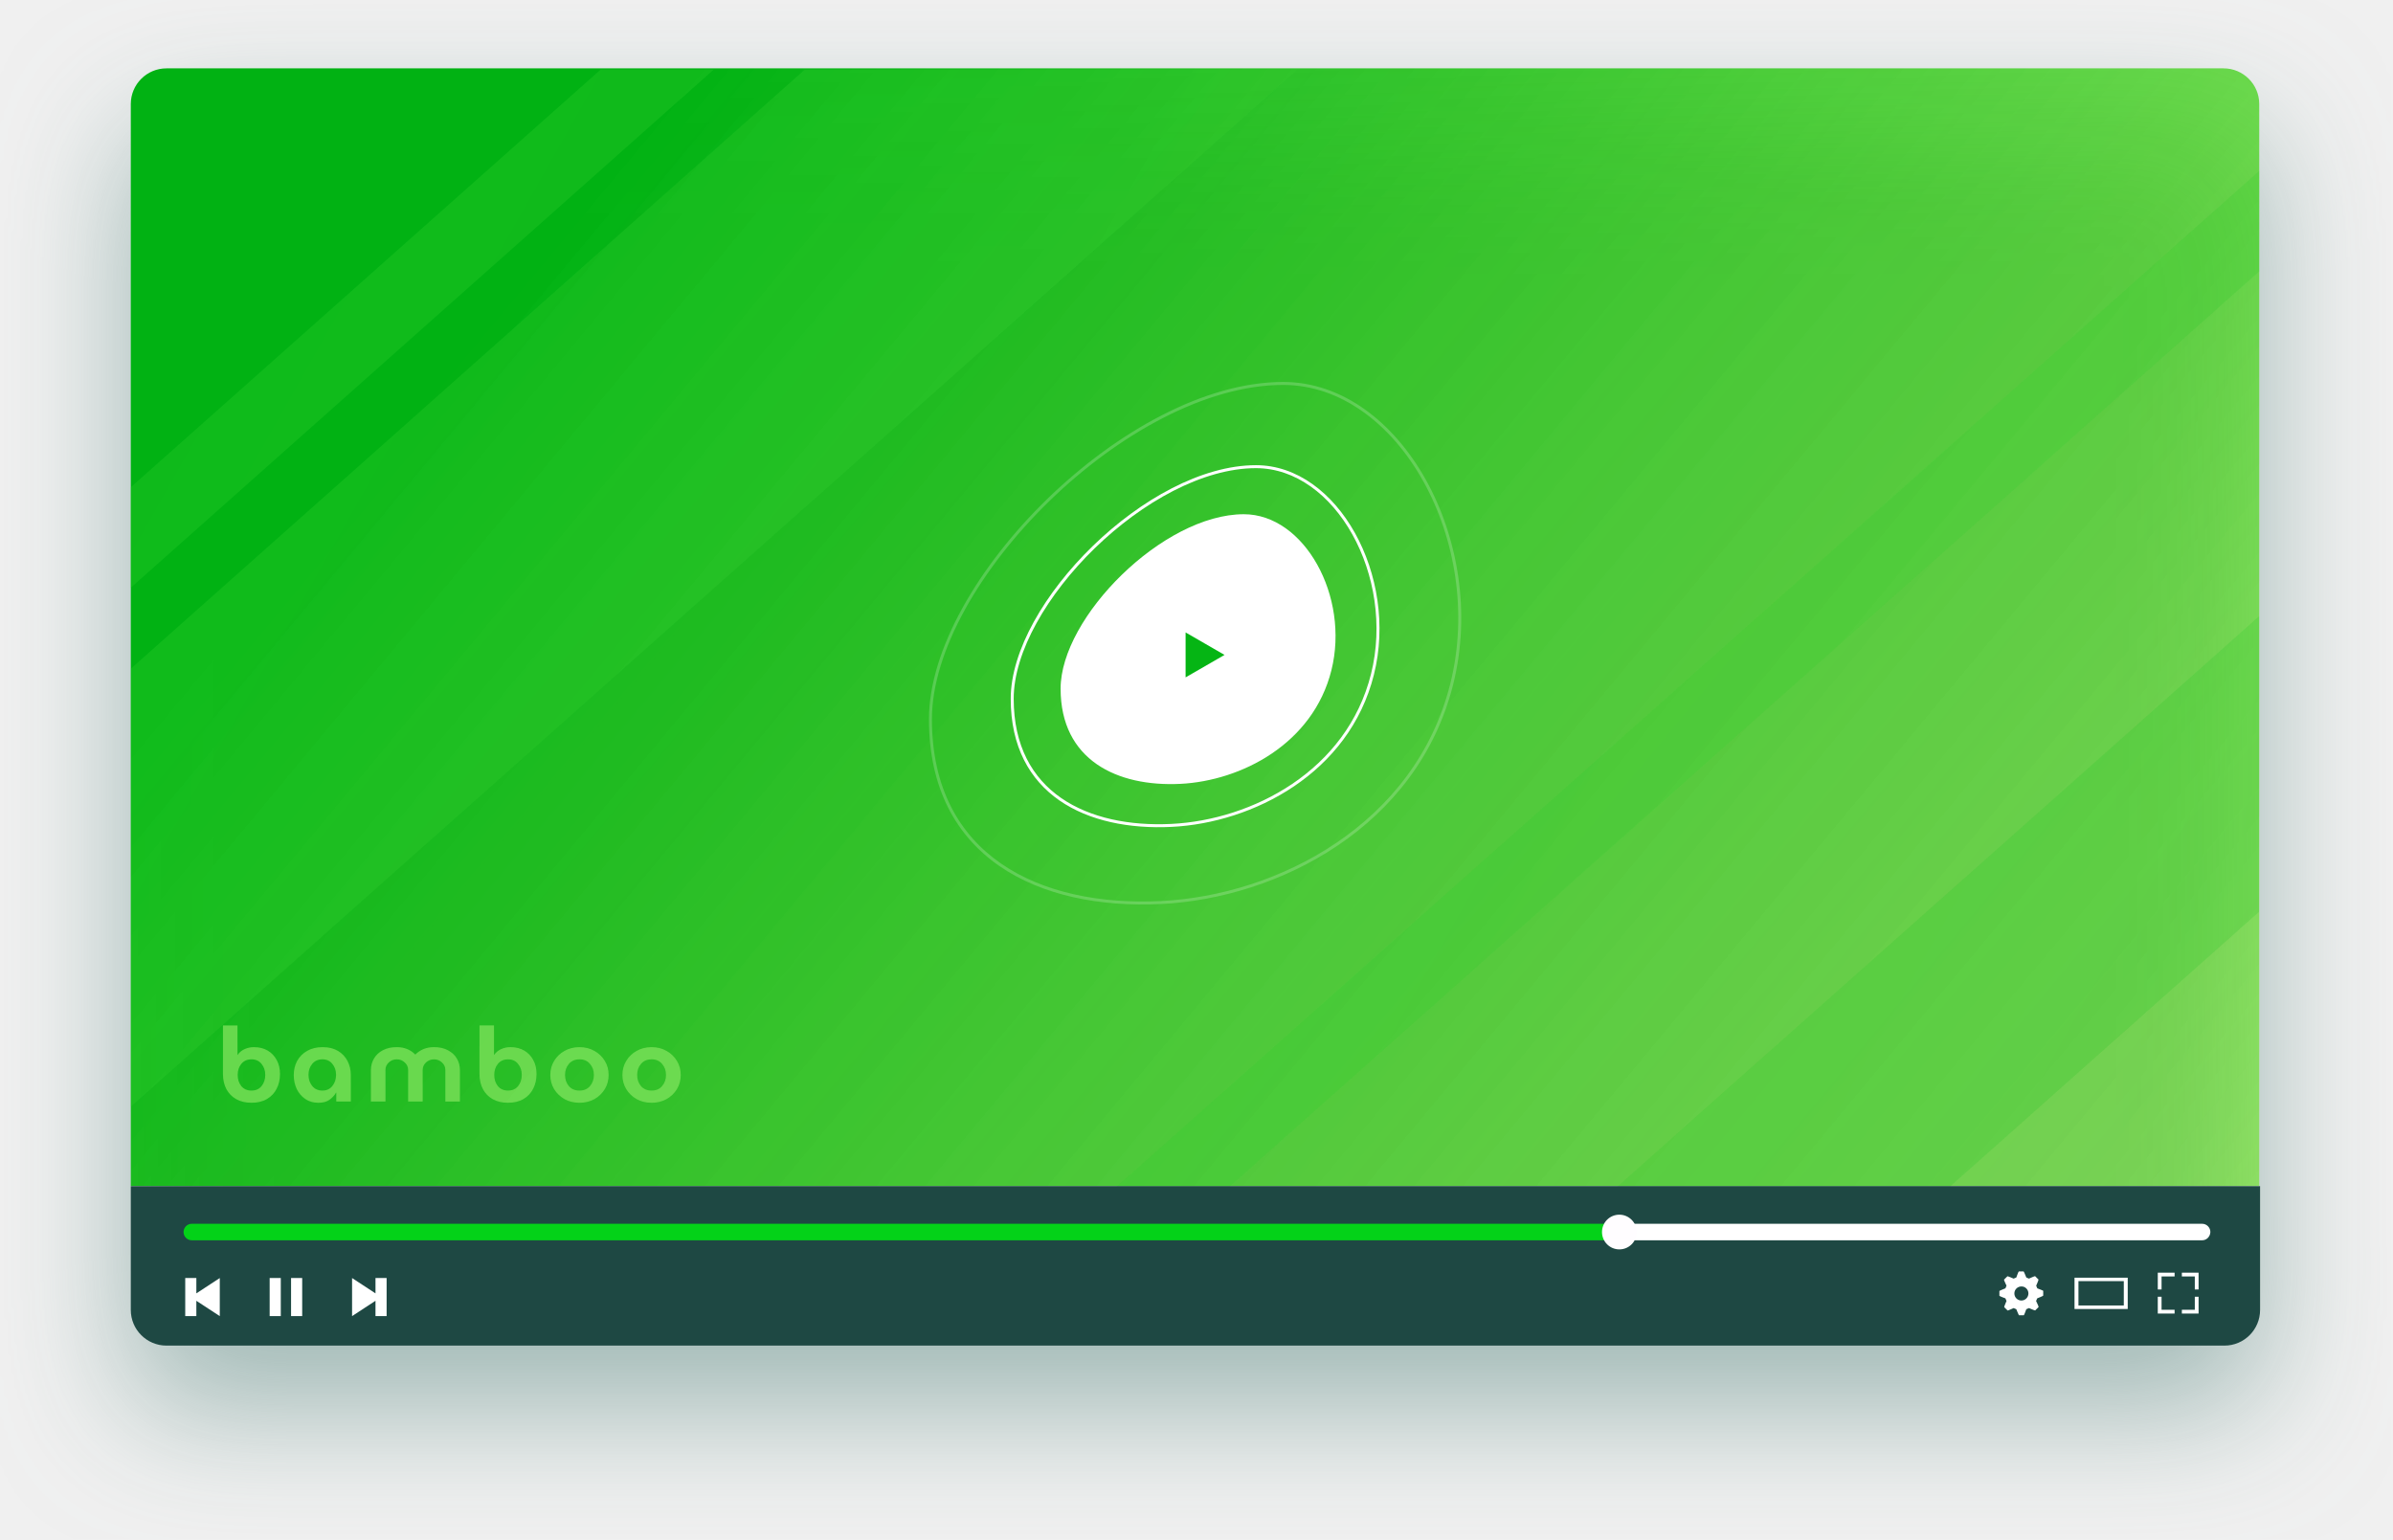
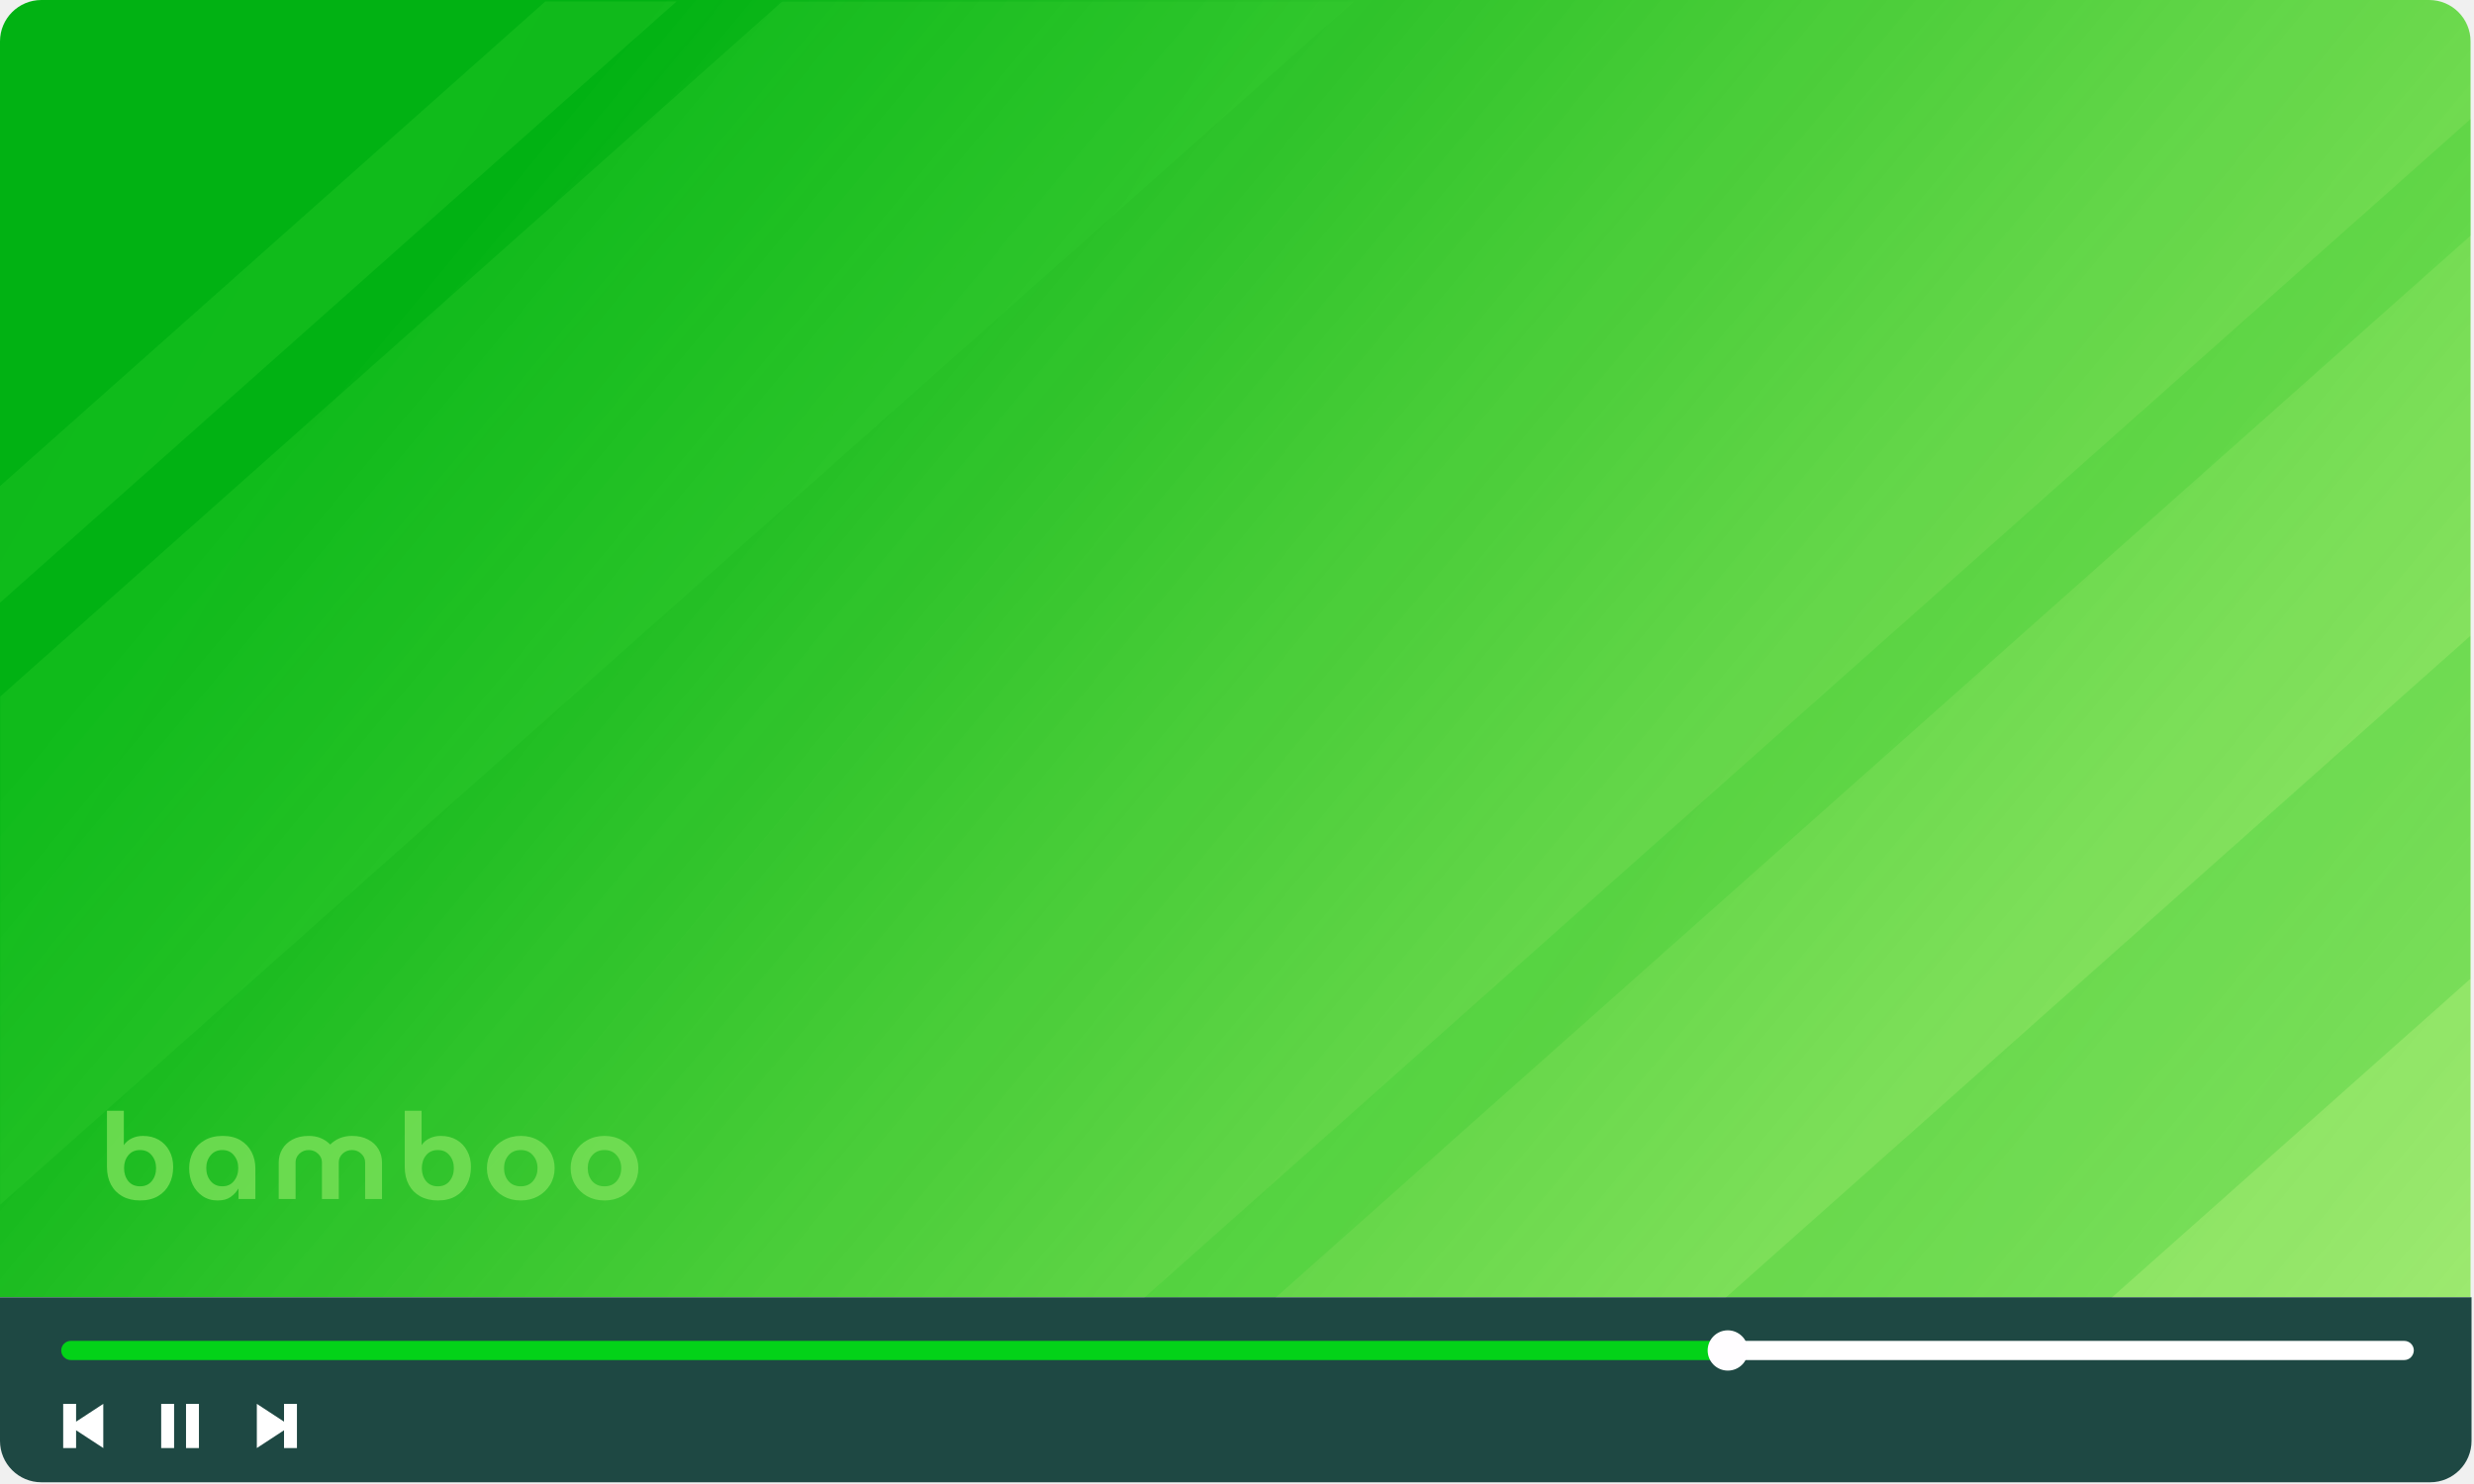
- <svg xmlns="http://www.w3.org/2000/svg" width="805" height="518" viewBox="0 0 805 518" fill="none">
-   <g filter="url(#filter0_d)">
-     <path d="M760 399L760 35C760 28.373 754.627 23 748 23L56 23C49.373 23 44 28.373 44 35L44 399L760 399Z" fill="url(#paint0_linear)" />
-     <path d="M655.831 399.317H543.971L759.928 207.341V306.78L655.831 399.317ZM375.501 399.317H413.524L759.985 91.329V57.528L375.501 399.317ZM44 163.919V197.72L240.067 23.425H202.044L44 163.919ZM436.361 23.475H270.667L44.057 224.922V372.216L436.361 23.475Z" fill="url(#paint1_linear)" fill-opacity="0.3" />
-     <path d="M84.596 371C82.646 371 80.945 370.603 79.495 369.809C78.068 369.014 76.962 367.893 76.177 366.445C75.392 364.973 75 363.256 75 361.294V345H79.887V354.916H79.923C80.47 354.099 81.231 353.456 82.206 352.989C83.204 352.522 84.275 352.288 85.416 352.288C87.2 352.288 88.745 352.674 90.053 353.445C91.361 354.216 92.372 355.279 93.085 356.633C93.823 357.965 94.191 359.518 94.191 361.294C94.191 363.163 93.811 364.833 93.05 366.305C92.312 367.753 91.231 368.898 89.804 369.739C88.377 370.58 86.641 371 84.596 371ZM84.596 366.9C86.046 366.9 87.176 366.398 87.984 365.394C88.817 364.366 89.233 363.116 89.233 361.644C89.233 360.173 88.817 358.934 87.984 357.93C87.176 356.902 86.046 356.388 84.596 356.388C83.145 356.388 82.004 356.902 81.171 357.93C80.363 358.934 79.958 360.173 79.958 361.644C79.958 363.116 80.363 364.366 81.171 365.394C82.004 366.398 83.145 366.9 84.596 366.9ZM107.062 371C105.397 371 103.946 370.58 102.71 369.739C101.473 368.898 100.51 367.776 99.82 366.375C99.154 364.95 98.822 363.385 98.822 361.679C98.822 359.927 99.202 358.339 99.963 356.914C100.748 355.489 101.866 354.367 103.316 353.55C104.767 352.709 106.503 352.288 108.524 352.288C110.569 352.288 112.293 352.709 113.697 353.55C115.1 354.391 116.17 355.524 116.907 356.949C117.644 358.374 118.013 359.951 118.013 361.679V370.58H113.126V367.601H113.054C112.508 368.535 111.758 369.341 110.807 370.019C109.88 370.673 108.631 371 107.062 371ZM108.453 366.9C109.88 366.9 110.997 366.386 111.806 365.358C112.638 364.331 113.054 363.081 113.054 361.609C113.054 360.161 112.638 358.934 111.806 357.93C110.997 356.902 109.88 356.388 108.453 356.388C107.002 356.388 105.861 356.902 105.028 357.93C104.196 358.934 103.78 360.161 103.78 361.609C103.78 363.081 104.196 364.331 105.028 365.358C105.861 366.386 107.002 366.9 108.453 366.9ZM124.779 370.58V359.962C124.779 358.561 125.124 357.276 125.814 356.108C126.504 354.94 127.491 354.017 128.775 353.34C130.083 352.639 131.652 352.288 133.483 352.288C134.791 352.288 135.968 352.51 137.015 352.954C138.061 353.398 138.953 354.005 139.69 354.776H139.726C140.487 354.005 141.39 353.398 142.437 352.954C143.507 352.51 144.696 352.288 146.004 352.288C147.835 352.288 149.393 352.639 150.677 353.34C151.985 354.017 152.984 354.94 153.673 356.108C154.363 357.276 154.708 358.561 154.708 359.962V370.58H149.821V359.962C149.821 358.981 149.44 358.14 148.679 357.439C147.942 356.739 147.05 356.388 146.004 356.388C144.958 356.388 144.054 356.739 143.293 357.439C142.556 358.14 142.187 358.981 142.187 359.962V370.58H137.3V359.962C137.3 358.981 136.92 358.14 136.159 357.439C135.421 356.739 134.53 356.388 133.483 356.388C132.437 356.388 131.533 356.739 130.772 357.439C130.035 358.14 129.666 358.981 129.666 359.962V370.58H124.779ZM170.894 371C168.944 371 167.243 370.603 165.793 369.809C164.366 369.014 163.26 367.893 162.475 366.445C161.691 364.973 161.298 363.256 161.298 361.294V345H166.185V354.916H166.221C166.768 354.099 167.529 353.456 168.504 352.989C169.503 352.522 170.573 352.288 171.714 352.288C173.498 352.288 175.044 352.674 176.351 353.445C177.659 354.216 178.67 355.279 179.384 356.633C180.121 357.965 180.489 359.518 180.489 361.294C180.489 363.163 180.109 364.833 179.348 366.305C178.611 367.753 177.529 368.898 176.102 369.739C174.675 370.58 172.939 371 170.894 371ZM170.894 366.9C172.344 366.9 173.474 366.398 174.283 365.394C175.115 364.366 175.531 363.116 175.531 361.644C175.531 360.173 175.115 358.934 174.283 357.93C173.474 356.902 172.344 356.388 170.894 356.388C169.443 356.388 168.302 356.902 167.469 357.93C166.661 358.934 166.256 360.173 166.256 361.644C166.256 363.116 166.661 364.366 167.469 365.394C168.302 366.398 169.443 366.9 170.894 366.9ZM194.93 371C193.051 371 191.375 370.591 189.9 369.774C188.426 368.933 187.26 367.811 186.404 366.41C185.548 364.985 185.12 363.396 185.12 361.644C185.12 359.892 185.548 358.315 186.404 356.914C187.26 355.489 188.426 354.367 189.9 353.55C191.375 352.709 193.051 352.288 194.93 352.288C196.809 352.288 198.485 352.709 199.96 353.55C201.434 354.367 202.599 355.489 203.455 356.914C204.311 358.315 204.739 359.892 204.739 361.644C204.739 363.396 204.311 364.985 203.455 366.41C202.599 367.811 201.434 368.933 199.96 369.774C198.485 370.591 196.809 371 194.93 371ZM194.93 366.9C196.428 366.9 197.605 366.398 198.461 365.394C199.341 364.366 199.781 363.116 199.781 361.644C199.781 360.173 199.341 358.934 198.461 357.93C197.605 356.902 196.428 356.388 194.93 356.388C193.432 356.388 192.243 356.902 191.363 357.93C190.507 358.934 190.079 360.173 190.079 361.644C190.079 363.116 190.507 364.366 191.363 365.394C192.243 366.398 193.432 366.9 194.93 366.9ZM219.19 371C217.312 371 215.635 370.591 214.161 369.774C212.686 368.933 211.521 367.811 210.665 366.41C209.809 364.985 209.381 363.396 209.381 361.644C209.381 359.892 209.809 358.315 210.665 356.914C211.521 355.489 212.686 354.367 214.161 353.55C215.635 352.709 217.312 352.288 219.19 352.288C221.069 352.288 222.746 352.709 224.22 353.55C225.694 354.367 226.86 355.489 227.716 356.914C228.572 358.315 229 359.892 229 361.644C229 363.396 228.572 364.985 227.716 366.41C226.86 367.811 225.694 368.933 224.22 369.774C222.746 370.591 221.069 371 219.19 371ZM219.19 366.9C220.689 366.9 221.866 366.398 222.722 365.394C223.602 364.366 224.042 363.116 224.042 361.644C224.042 360.173 223.602 358.934 222.722 357.93C221.866 356.902 220.689 356.388 219.19 356.388C217.692 356.388 216.503 356.902 215.623 357.93C214.767 358.934 214.339 360.173 214.339 361.644C214.339 363.116 214.767 364.366 215.623 365.394C216.503 366.398 217.692 366.9 219.19 366.9Z" fill="#7BE159" fill-opacity="0.8" />
-     <path d="M760.286 399.069H44V440.698C44 447.325 49.373 452.698 56 452.698H748.286C754.913 452.698 760.286 447.325 760.286 440.698V399.069Z" fill="#1E4843" />
-     <path d="M740.785 417.267H544.749C543.218 417.267 541.971 416.02 541.971 414.489C541.971 412.958 543.218 411.711 544.749 411.711H740.785C742.316 411.711 743.563 412.958 743.563 414.489C743.506 416.02 742.316 417.267 740.785 417.267Z" fill="white" />
-     <path d="M544.692 417.267H64.522C62.992 417.267 61.745 416.02 61.745 414.489C61.745 412.958 62.992 411.711 64.522 411.711H544.692C546.223 411.711 547.47 412.958 547.47 414.489C547.47 416.02 546.223 417.267 544.692 417.267Z" fill="#03D218" />
-     <path d="M550.588 414.489C550.588 417.72 547.98 420.328 544.749 420.328C541.517 420.328 538.91 417.72 538.91 414.489C538.91 411.257 541.517 408.649 544.749 408.649C547.923 408.649 550.588 411.257 550.588 414.489Z" fill="#FFFDFF" />
-     <path d="M97.913 429.966H101.655V442.778H97.913V429.966ZM90.714 442.778H94.455V429.966H90.714V442.778ZM126.315 429.966V435.125L118.435 429.966V442.778L126.315 437.62V442.778H130.057V429.966H126.315ZM62.312 429.966V442.778H66.053V437.62L73.933 442.778V429.966L66.053 435.125V429.966H62.312Z" fill="white" />
-     <path d="M685.343 433.433L684.97 432.543C684.97 432.543 685.84 430.542 685.747 430.478L684.596 429.334C684.503 429.271 682.544 430.16 682.544 430.16L681.642 429.779C681.642 429.779 680.833 427.746 680.74 427.746H679.123C678.999 427.746 678.283 429.779 678.283 429.779L677.382 430.16C677.382 430.16 675.391 429.303 675.298 429.366L674.147 430.51C674.054 430.573 674.987 432.543 674.987 432.543L674.614 433.433C674.614 433.433 672.593 434.227 672.593 434.322V435.942C672.593 436.069 674.614 436.8 674.614 436.8L674.987 437.69C674.987 437.69 674.116 439.691 674.21 439.755L675.36 440.898C675.422 440.962 677.382 440.072 677.382 440.072L678.283 440.454C678.283 440.454 679.092 442.487 679.185 442.487H680.802C680.927 442.487 681.642 440.454 681.642 440.454L682.544 440.072C682.544 440.072 684.534 440.93 684.627 440.867L685.778 439.723C685.871 439.628 684.938 437.69 684.938 437.69L685.312 436.8C685.312 436.8 687.333 436.006 687.333 435.879V434.259C687.364 434.195 685.343 433.433 685.343 433.433ZM682.357 435.148C682.357 436.451 681.3 437.531 679.994 437.531C678.688 437.531 677.63 436.482 677.63 435.148C677.63 433.846 678.688 432.797 679.994 432.797C681.3 432.765 682.357 433.846 682.357 435.148Z" fill="white" />
-     <path d="M715.762 440.381H697.863V429.852H715.762V440.381ZM699.184 439.198H714.441V431.005H699.184V439.198Z" fill="white" />
-     <path d="M733.975 429.43H738.327V433.814H739.598V428.159H733.975V429.43Z" fill="white" />
-     <path d="M727.146 433.814V429.43H731.53V428.159H725.875V433.814H727.146Z" fill="white" />
-     <path d="M738.327 436.26V440.644H733.975V441.915H739.598V436.26H738.327Z" fill="white" />
-     <path d="M731.529 440.644H727.145V436.26H725.874V441.915H731.529V440.644Z" fill="white" />
-   </g>
-   <path d="M390.55 303.636L390.574 304.136L390.55 303.636ZM487.899 229.92C476.062 277.384 429.751 301.205 390.525 303.137L390.574 304.136C430.075 302.19 476.891 278.195 488.869 230.162L487.899 229.92ZM390.525 303.137C370.156 304.14 350.89 300.308 336.732 290.512C322.599 280.733 313.5 264.975 313.5 241.978H312.5C312.5 265.278 321.74 281.355 336.163 291.334C350.562 301.297 370.071 305.145 390.574 304.136L390.525 303.137ZM313.5 241.978C313.5 230.517 317.614 217.753 324.633 205.035C331.65 192.323 341.554 179.686 353.091 168.487C376.185 146.07 405.731 129.5 431.658 129.5V128.5C405.356 128.5 375.573 145.271 352.395 167.769C340.797 179.027 330.829 191.741 323.758 204.552C316.69 217.358 312.5 230.291 312.5 241.978H313.5ZM431.658 129.5C451.029 129.5 468.047 142.662 478.76 161.858C489.469 181.046 493.82 206.176 487.899 229.92L488.869 230.162C494.856 206.156 490.458 180.766 479.633 161.371C468.814 141.984 451.515 128.5 431.658 128.5V129.5Z" fill="white" fill-opacity="0.2" />
-   <path d="M394.097 277.684L394.121 278.184L394.097 277.684ZM461.221 226.704C453.063 259.417 421.137 275.852 394.072 277.185L394.121 278.184C421.461 276.837 453.892 260.228 462.191 226.946L461.221 226.704ZM394.072 277.185C380.016 277.877 366.74 275.231 356.993 268.488C347.271 261.761 341.005 250.92 341.005 235.075H340.005C340.005 251.223 346.412 262.382 356.424 269.31C366.412 276.22 379.932 278.882 394.121 278.184L394.072 277.185ZM341.005 235.075C341.005 227.189 343.836 218.395 348.68 209.62C353.52 200.849 360.355 192.129 368.318 184.398C384.265 168.92 404.646 157.5 422.505 157.5V156.5C404.271 156.5 383.652 168.121 367.622 183.681C359.597 191.47 352.699 200.268 347.804 209.136C342.912 218 340.005 226.963 340.005 235.075H341.005ZM422.505 157.5C435.816 157.5 447.534 166.546 454.921 179.782C462.303 193.01 465.303 210.337 461.221 226.704L462.191 226.946C466.339 210.316 463.292 192.73 455.794 179.295C448.3 165.868 436.302 156.5 422.505 156.5V157.5Z" fill="white" />
-   <path d="M447.885 225.483C441.7 250.285 417.513 262.704 397.067 263.711C375.837 264.756 356.786 255.731 356.786 231.684C356.786 207.636 391.291 173 418.42 173C438.796 173 454.07 200.681 447.885 225.483Z" fill="url(#paint2_linear)" />
-   <path d="M411.927 220.33L398.831 227.891L398.831 212.769L411.927 220.33Z" fill="#05B514" />
+ <svg xmlns="http://www.w3.org/2000/svg" width="717" height="430" viewBox="0 0 717 430" fill="none">
+   <path d="M716 376L716 12C716 5.373 710.627 0 704 0L12 0C5.373 0 0 5.373 0 12L0 376L716 376Z" fill="url(#paint0_linear)" />
+   <path d="M611.831 376.317H499.971L715.928 184.341V283.78L611.831 376.317ZM331.501 376.317H369.524L715.985 68.329V34.528L331.501 376.317ZM0 140.919V174.72L196.067 0.425H158.044L0 140.919ZM392.361 0.475H226.667L0.057 201.922V349.216L392.361 0.475Z" fill="url(#paint1_linear)" fill-opacity="0.3" />
+   <path d="M40.596 348C38.646 348 36.945 347.603 35.495 346.809C34.068 346.014 32.962 344.893 32.177 343.445C31.392 341.973 31 340.256 31 338.294V322H35.887V331.916H35.923C36.47 331.099 37.231 330.456 38.206 329.989C39.204 329.522 40.275 329.288 41.416 329.288C43.2 329.288 44.745 329.674 46.053 330.445C47.361 331.216 48.372 332.279 49.085 333.633C49.823 334.965 50.191 336.518 50.191 338.294C50.191 340.163 49.811 341.833 49.05 343.305C48.312 344.753 47.23 345.898 45.804 346.739C44.377 347.58 42.641 348 40.596 348ZM40.596 343.9C42.046 343.9 43.176 343.398 43.984 342.394C44.817 341.366 45.233 340.116 45.233 338.644C45.233 337.173 44.817 335.934 43.984 334.93C43.176 333.902 42.046 333.388 40.596 333.388C39.145 333.388 38.004 333.902 37.171 334.93C36.363 335.934 35.958 337.173 35.958 338.644C35.958 340.116 36.363 341.366 37.171 342.394C38.004 343.398 39.145 343.9 40.596 343.9ZM63.062 348C61.397 348 59.946 347.58 58.71 346.739C57.473 345.898 56.51 344.776 55.82 343.375C55.154 341.95 54.822 340.385 54.822 338.679C54.822 336.927 55.202 335.339 55.963 333.914C56.748 332.489 57.865 331.367 59.316 330.55C60.767 329.709 62.503 329.288 64.524 329.288C66.569 329.288 68.293 329.709 69.697 330.55C71.1 331.391 72.17 332.524 72.907 333.949C73.644 335.374 74.013 336.951 74.013 338.679V347.58H69.126V344.601H69.055C68.507 345.535 67.758 346.341 66.807 347.019C65.88 347.673 64.631 348 63.062 348ZM64.453 343.9C65.88 343.9 66.997 343.386 67.806 342.358C68.638 341.331 69.055 340.081 69.055 338.609C69.055 337.161 68.638 335.934 67.806 334.93C66.997 333.902 65.88 333.388 64.453 333.388C63.002 333.388 61.861 333.902 61.028 334.93C60.196 335.934 59.78 337.161 59.78 338.609C59.78 340.081 60.196 341.331 61.028 342.358C61.861 343.386 63.002 343.9 64.453 343.9ZM80.779 347.58V336.962C80.779 335.561 81.124 334.276 81.814 333.108C82.504 331.94 83.49 331.017 84.775 330.34C86.083 329.639 87.652 329.288 89.483 329.288C90.791 329.288 91.968 329.51 93.015 329.954C94.061 330.398 94.953 331.005 95.69 331.776H95.726C96.487 331.005 97.391 330.398 98.437 329.954C99.507 329.51 100.696 329.288 102.004 329.288C103.835 329.288 105.393 329.639 106.677 330.34C107.985 331.017 108.984 331.94 109.673 333.108C110.363 334.276 110.708 335.561 110.708 336.962V347.58H105.821V336.962C105.821 335.981 105.44 335.14 104.679 334.439C103.942 333.739 103.05 333.388 102.004 333.388C100.958 333.388 100.054 333.739 99.293 334.439C98.556 335.14 98.187 335.981 98.187 336.962V347.58H93.3V336.962C93.3 335.981 92.92 335.14 92.159 334.439C91.421 333.739 90.53 333.388 89.483 333.388C88.437 333.388 87.533 333.739 86.772 334.439C86.035 335.14 85.666 335.981 85.666 336.962V347.58H80.779ZM126.894 348C124.944 348 123.243 347.603 121.793 346.809C120.366 346.014 119.26 344.893 118.475 343.445C117.691 341.973 117.298 340.256 117.298 338.294V322H122.185V331.916H122.221C122.768 331.099 123.529 330.456 124.504 329.989C125.503 329.522 126.573 329.288 127.714 329.288C129.498 329.288 131.044 329.674 132.351 330.445C133.659 331.216 134.67 332.279 135.384 333.633C136.121 334.965 136.489 336.518 136.489 338.294C136.489 340.163 136.109 341.833 135.348 343.305C134.611 344.753 133.529 345.898 132.102 346.739C130.675 347.58 128.939 348 126.894 348ZM126.894 343.9C128.344 343.9 129.474 343.398 130.283 342.394C131.115 341.366 131.531 340.116 131.531 338.644C131.531 337.173 131.115 335.934 130.283 334.93C129.474 333.902 128.344 333.388 126.894 333.388C125.443 333.388 124.302 333.902 123.469 334.93C122.661 335.934 122.256 337.173 122.256 338.644C122.256 340.116 122.661 341.366 123.469 342.394C124.302 343.398 125.443 343.9 126.894 343.9ZM150.93 348C149.051 348 147.375 347.591 145.9 346.774C144.426 345.933 143.26 344.811 142.404 343.41C141.548 341.985 141.12 340.396 141.12 338.644C141.12 336.892 141.548 335.315 142.404 333.914C143.26 332.489 144.426 331.367 145.9 330.55C147.375 329.709 149.051 329.288 150.93 329.288C152.809 329.288 154.485 329.709 155.96 330.55C157.434 331.367 158.599 332.489 159.455 333.914C160.311 335.315 160.739 336.892 160.739 338.644C160.739 340.396 160.311 341.985 159.455 343.41C158.599 344.811 157.434 345.933 155.96 346.774C154.485 347.591 152.809 348 150.93 348ZM150.93 343.9C152.428 343.9 153.605 343.398 154.461 342.394C155.341 341.366 155.781 340.116 155.781 338.644C155.781 337.173 155.341 335.934 154.461 334.93C153.605 333.902 152.428 333.388 150.93 333.388C149.432 333.388 148.243 333.902 147.363 334.93C146.507 335.934 146.079 337.173 146.079 338.644C146.079 340.116 146.507 341.366 147.363 342.394C148.243 343.398 149.432 343.9 150.93 343.9ZM175.19 348C173.312 348 171.635 347.591 170.161 346.774C168.686 345.933 167.521 344.811 166.665 343.41C165.809 341.985 165.381 340.396 165.381 338.644C165.381 336.892 165.809 335.315 166.665 333.914C167.521 332.489 168.686 331.367 170.161 330.55C171.635 329.709 173.312 329.288 175.19 329.288C177.069 329.288 178.746 329.709 180.22 330.55C181.694 331.367 182.86 332.489 183.716 333.914C184.572 335.315 185 336.892 185 338.644C185 340.396 184.572 341.985 183.716 343.41C182.86 344.811 181.694 345.933 180.22 346.774C178.746 347.591 177.069 348 175.19 348ZM175.19 343.9C176.689 343.9 177.866 343.398 178.722 342.394C179.602 341.366 180.042 340.116 180.042 338.644C180.042 337.173 179.602 335.934 178.722 334.93C177.866 333.902 176.689 333.388 175.19 333.388C173.692 333.388 172.503 333.902 171.623 334.93C170.767 335.934 170.339 337.173 170.339 338.644C170.339 340.116 170.767 341.366 171.623 342.394C172.503 343.398 173.692 343.9 175.19 343.9Z" fill="#7BE159" fill-opacity="0.8" />
+   <path d="M716.286 376.069H0V417.698C0 424.325 5.373 429.698 12 429.698H704.286C710.913 429.698 716.286 424.325 716.286 417.698V376.069Z" fill="#1E4843" />
+   <path d="M696.785 394.267H500.749C499.218 394.267 497.971 393.02 497.971 391.489C497.971 389.958 499.218 388.711 500.749 388.711H696.785C698.316 388.711 699.563 389.958 699.563 391.489C699.506 393.02 698.316 394.267 696.785 394.267Z" fill="white" />
+   <path d="M500.692 394.267H20.522C18.992 394.267 17.745 393.02 17.745 391.489C17.745 389.958 18.992 388.711 20.522 388.711H500.692C502.223 388.711 503.47 389.958 503.47 391.489C503.47 393.02 502.223 394.267 500.692 394.267Z" fill="#03D218" />
+   <path d="M506.588 391.489C506.588 394.72 503.98 397.328 500.749 397.328C497.517 397.328 494.91 394.72 494.91 391.489C494.91 388.257 497.517 385.649 500.749 385.649C503.923 385.649 506.588 388.257 506.588 391.489Z" fill="#FFFDFF" />
+   <path d="M53.913 406.966H57.655V419.778H53.913V406.966ZM46.714 419.778H50.455V406.966H46.714V419.778ZM82.315 406.966V412.125L74.435 406.966V419.778L82.315 414.62V419.778H86.057V406.966H82.315ZM18.311 406.966V419.778H22.053V414.62L29.933 419.778V406.966L22.053 412.125V406.966H18.311Z" fill="white" />
  <defs>
-     <filter id="filter0_d" x="0" y="0" width="804.286" height="517.698" filterUnits="userSpaceOnUse" color-interpolation-filters="sRGB">
-       <feFlood flood-opacity="0" result="BackgroundImageFix" />
-       <feColorMatrix in="SourceAlpha" type="matrix" values="0 0 0 0 0 0 0 0 0 0 0 0 0 0 0 0 0 0 127 0" />
-       <feOffset dy="21" />
-       <feGaussianBlur stdDeviation="22" />
-       <feColorMatrix type="matrix" values="0 0 0 0 0.363 0 0 0 0 0.542 0 0 0 0 0.516 0 0 0 0.55 0" />
-       <feBlend mode="normal" in2="BackgroundImageFix" result="effect1_dropShadow" />
-       <feBlend mode="normal" in="SourceGraphic" in2="effect1_dropShadow" result="shape" />
-     </filter>
-     <linearGradient id="paint0_linear" x1="262" y1="-11.5" x2="857" y2="483.5" gradientUnits="userSpaceOnUse">
+     <linearGradient id="paint0_linear" x1="218" y1="-34.5" x2="813" y2="460.5" gradientUnits="userSpaceOnUse">
      <stop stop-color="#01B213" />
      <stop offset="1" stop-color="#78EE1B" stop-opacity="0.52" />
    </linearGradient>
-     <linearGradient id="paint1_linear" x1="116" y1="58" x2="735" y2="408" gradientUnits="userSpaceOnUse">
+     <linearGradient id="paint1_linear" x1="72" y1="35" x2="691" y2="385" gradientUnits="userSpaceOnUse">
      <stop stop-color="#30CE2D" />
      <stop offset="1" stop-color="#3DCA33" stop-opacity="0.96" />
    </linearGradient>
-     <linearGradient id="paint2_linear" x1="403.031" y1="173" x2="381.581" y2="272.076" gradientUnits="userSpaceOnUse">
-       <stop stop-color="white" />
-       <stop offset="1" stop-color="white" />
-     </linearGradient>
  </defs>
</svg>
